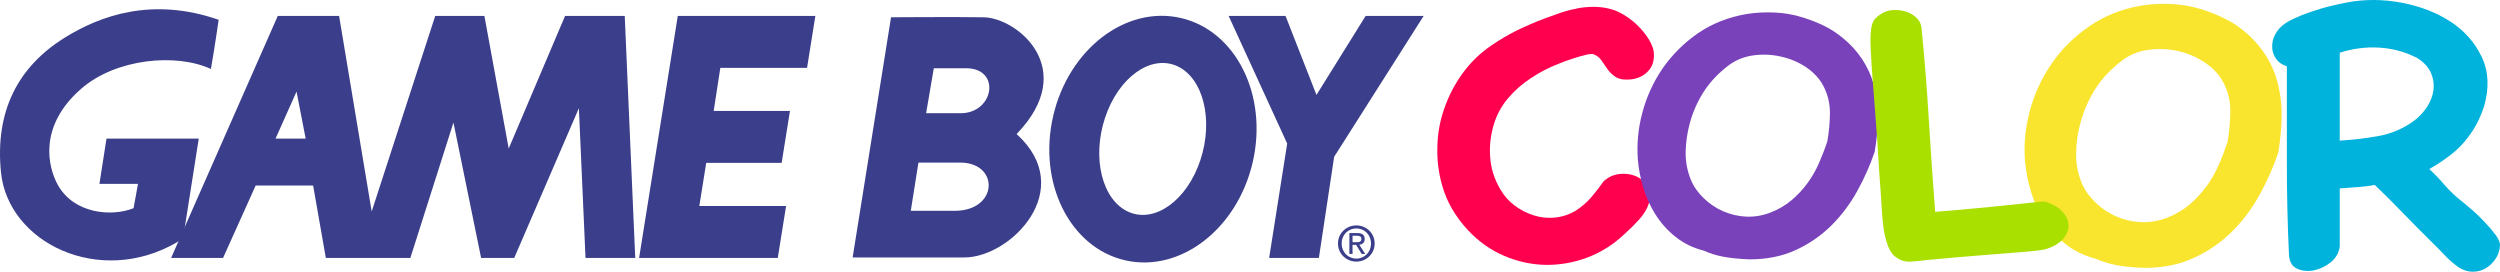
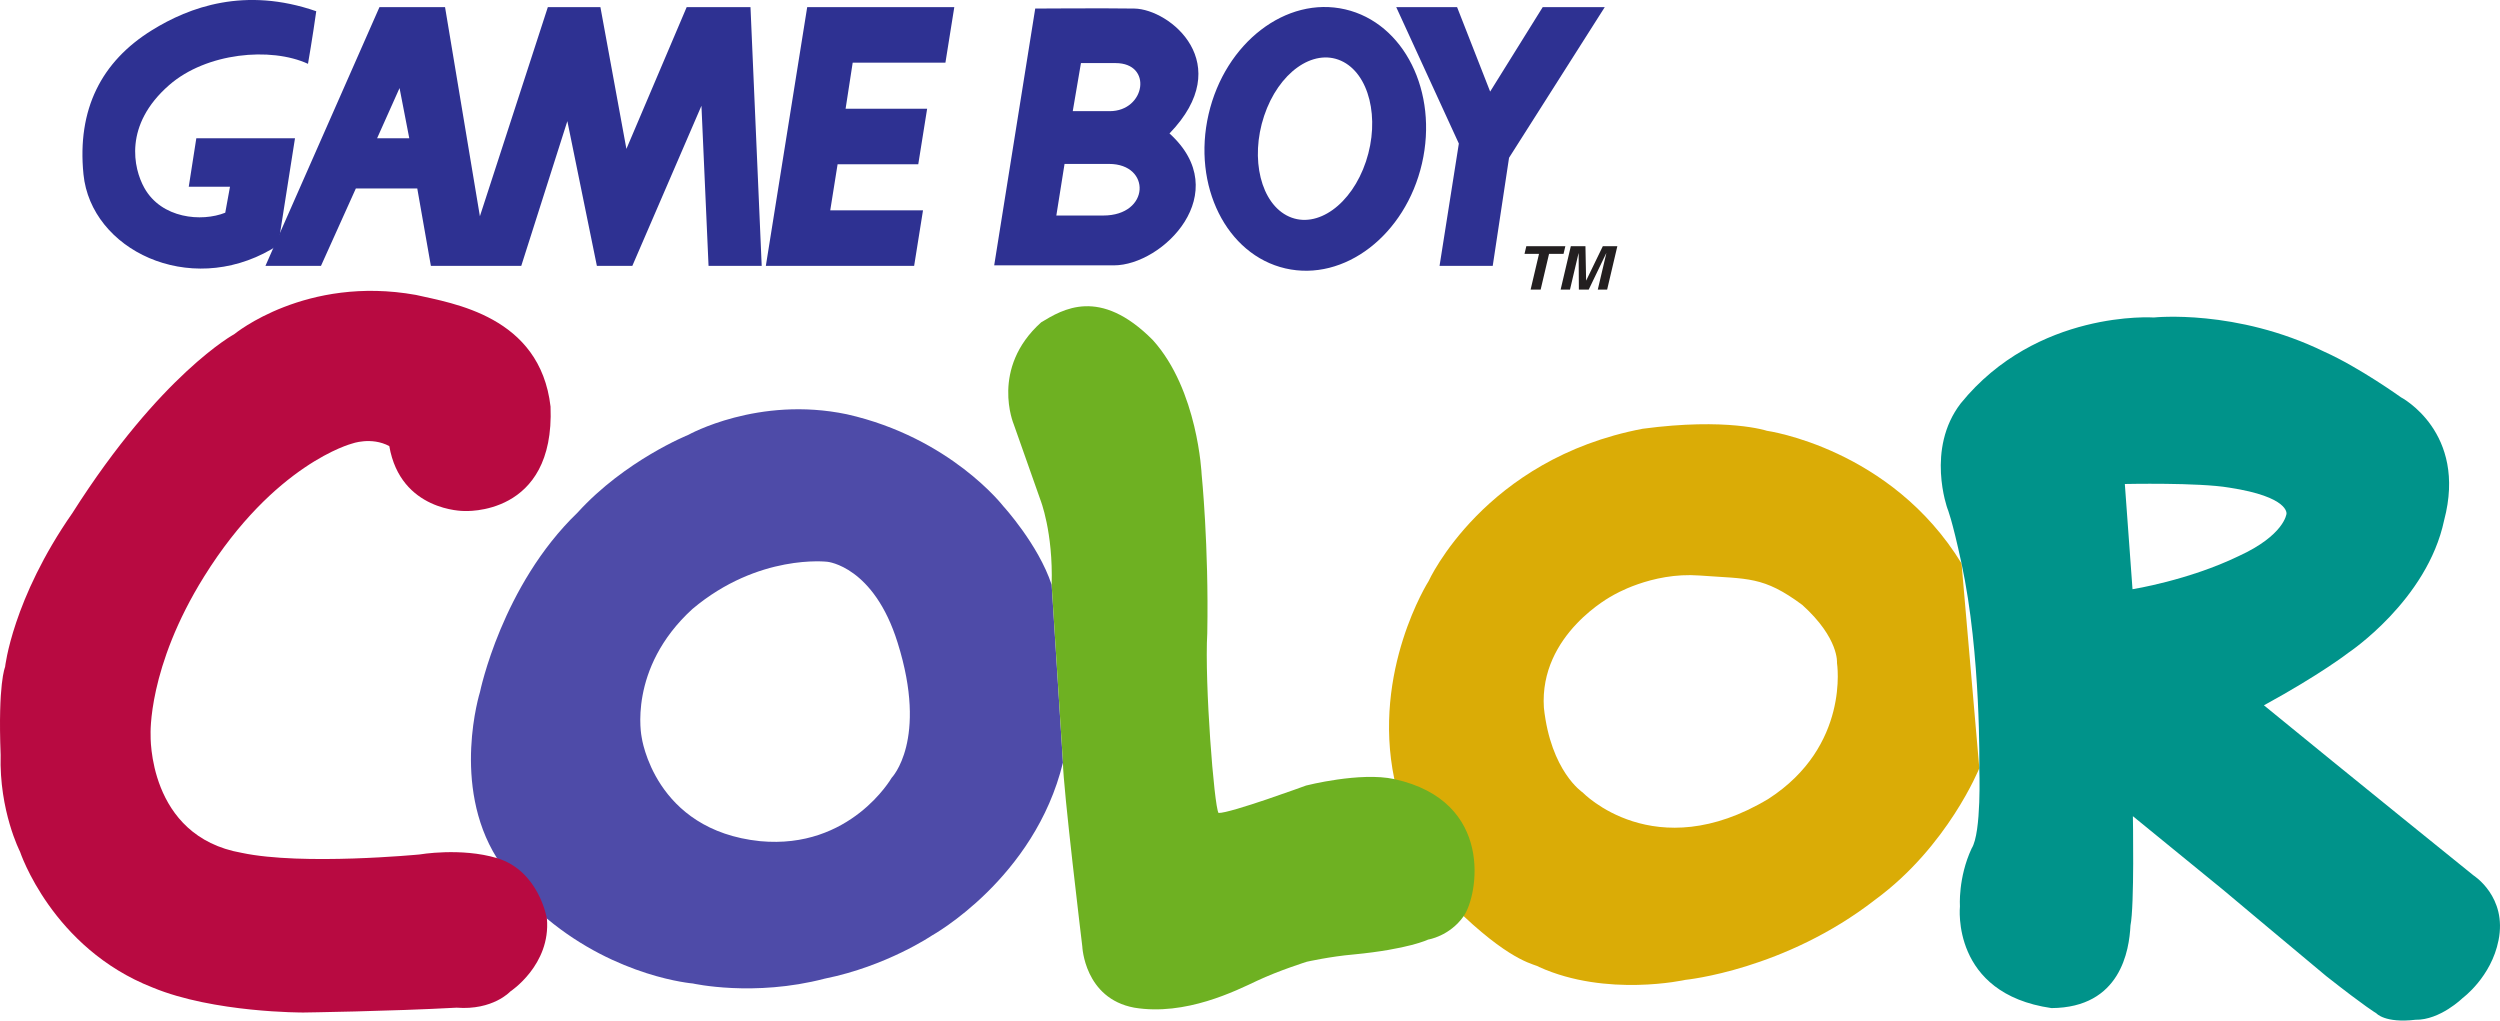
- <svg xmlns="http://www.w3.org/2000/svg" viewBox="0 0 324.071 35.224">
-   <path d="M207.881 23.493c.6-.539 1.281-.857 2.051-.936a4.246 4.246 0 0 1 2.109.27c.627.279 1.134.694 1.481 1.3.359.579.445 1.27.263 2.079-.229.81-.667 1.553-1.302 2.244a23.54 23.54 0 0 1-1.914 1.898c-1.455 1.378-3.072 2.388-4.854 3.052a14.792 14.792 0 0 1-5.393.936 14.305 14.305 0 0 1-5.331-1.167c-1.737-.74-3.306-1.847-4.69-3.318a15.665 15.665 0 0 1-2.082-2.786 13.173 13.173 0 0 1-1.287-3.071 16.04 16.04 0 0 1-.607-4.948c.027-1.704.327-3.371.895-4.986a17.437 17.437 0 0 1 2.381-4.565 14.93 14.93 0 0 1 3.789-3.648 28.09 28.09 0 0 1 3.286-1.928 45.332 45.332 0 0 1 3.513-1.511c.711-.258 1.435-.52 2.185-.78.752-.249 1.52-.433 2.305-.587a11.99 11.99 0 0 1 2.358-.144 8.106 8.106 0 0 1 2.308.452c.522.205 1.05.492 1.571.839.52.357 1.012.752 1.454 1.202.46.461.847.934 1.187 1.437a6.2 6.2 0 0 1 .73 1.471c.106.435.142.887.082 1.333a2.788 2.788 0 0 1-.441 1.238c-.248.368-.584.674-1 .936a3.621 3.621 0 0 1-1.398.473c-.865.106-1.519.017-1.989-.241a3.655 3.655 0 0 1-1.128-1.021l-.816-1.175c-.254-.397-.627-.666-1.107-.839-.31 0-.539.01-.686.05-1.279.3-2.561.723-3.84 1.243a18.302 18.302 0 0 0-3.592 1.887 13.494 13.494 0 0 0-2.899 2.57 9.385 9.385 0 0 0-1.802 3.284 11.544 11.544 0 0 0-.499 4.383c.106 1.482.56 2.868 1.348 4.175a6.68 6.68 0 0 0 1.79 2.022 8.066 8.066 0 0 0 2.482 1.292 6.746 6.746 0 0 0 2.746.298 6.496 6.496 0 0 0 2.688-.875 9.102 9.102 0 0 0 2.028-1.74 28.472 28.472 0 0 0 1.627-2.098z" fill="#ff004f" />
-   <path d="M243.016 19.657a30.85 30.85 0 0 1-2.264 5.106 19.752 19.752 0 0 1-3.352 4.466 16.098 16.098 0 0 1-4.613 3.179c-1.75.809-3.754 1.213-6.007 1.213-1.452-.059-2.597-.184-3.456-.357a10.87 10.87 0 0 1-2.463-.771c-1.436-.372-2.648-.972-3.67-1.798a11.415 11.415 0 0 1-2.58-2.872 13.998 13.998 0 0 1-1.59-3.477c-.365-1.228-.607-2.415-.701-3.57a18.061 18.061 0 0 1 .577-6.173 18.63 18.63 0 0 1 2.645-5.768 18.192 18.192 0 0 1 4.574-4.535c1.852-1.262 3.949-2.078 6.297-2.482 1.227-.191 2.448-.258 3.697-.191 1.254.057 2.467.277 3.639.653.974.307 1.871.664 2.711 1.069.834.404 1.624.928 2.393 1.549a12.385 12.385 0 0 1 2.555 2.803 11.995 11.995 0 0 1 1.502 3.312c.385 1.461.547 2.908.519 4.343a29.924 29.924 0 0 1-.413 4.301zm-13.48 7.881a9.577 9.577 0 0 0 2.743-1.619 12.994 12.994 0 0 0 2.051-2.217 13.617 13.617 0 0 0 1.472-2.589c.404-.922.763-1.839 1.07-2.782a21.69 21.69 0 0 0 .34-3.637 7.47 7.47 0 0 0-.851-3.554c-.491-.936-1.223-1.723-2.213-2.41a9.452 9.452 0 0 0-3.258-1.386 9.783 9.783 0 0 0-3.561-.171c-1.193.156-2.264.575-3.195 1.259-1.331.996-2.389 2.11-3.207 3.342a14.733 14.733 0 0 0-1.85 4.085 15.387 15.387 0 0 0-.568 3.735c-.027 1.308.191 2.551.686 3.735.365.873.932 1.676 1.682 2.386a8.486 8.486 0 0 0 2.522 1.684c.94.404 1.94.638 2.997.686a7.773 7.773 0 0 0 3.14-.547z" fill="#7942ba" />
-   <path d="M295.326 19.795a32.336 32.336 0 0 1-2.426 5.466 20.924 20.924 0 0 1-3.583 4.776 17.25 17.25 0 0 1-4.931 3.392c-1.858.865-4.006 1.298-6.422 1.298-1.551-.059-2.782-.194-3.697-.365a14.811 14.811 0 0 1-2.635-.829c-1.523-.404-2.836-1.042-3.923-1.936a12.345 12.345 0 0 1-2.753-3.06 14.355 14.355 0 0 1-1.694-3.729 18.835 18.835 0 0 1-.751-3.821c-.192-2.156.011-4.362.607-6.588a19.656 19.656 0 0 1 2.839-6.161c1.29-1.887 2.929-3.492 4.903-4.851 1.962-1.348 4.197-2.232 6.719-2.665 1.298-.196 2.609-.273 3.949-.196 1.338.061 2.637.302 3.898.695 1.033.326 2.003.711 2.888 1.156a11.93 11.93 0 0 1 2.563 1.638 13.045 13.045 0 0 1 2.712 2.995 12.206 12.206 0 0 1 1.617 3.549c.408 1.561.588 3.113.551 4.641a30.389 30.389 0 0 1-.431 4.595zm-14.412 8.431c1.115-.44 2.087-1.008 2.926-1.721a14.699 14.699 0 0 0 2.205-2.379 14.912 14.912 0 0 0 1.576-2.772c.434-.974.803-1.975 1.137-2.976.22-1.26.34-2.561.354-3.88a7.857 7.857 0 0 0-.901-3.804c-.521-1-1.31-1.858-2.371-2.569a10.153 10.153 0 0 0-3.463-1.5 10.853 10.853 0 0 0-3.825-.174 7.151 7.151 0 0 0-3.419 1.357c-1.4 1.061-2.551 2.242-3.416 3.56a15.584 15.584 0 0 0-1.977 4.372 15.338 15.338 0 0 0-.616 4 9.595 9.595 0 0 0 .728 3.983c.404.943 1.01 1.792 1.809 2.551a8.926 8.926 0 0 0 5.89 2.522 8.335 8.335 0 0 0 3.363-.57z" fill="#f9e52d" />
-   <path d="M303.297 31.951a3.106 3.106 0 0 1-1.183 2.06 5.112 5.112 0 0 1-2.196 1.04c-.789.144-1.503.066-2.156-.22-.654-.31-1.002-.915-1.047-1.832a251.696 251.696 0 0 1-.273-12.024V8.592c-.597-.192-1.058-.499-1.348-.905a2.66 2.66 0 0 1-.539-1.329 3.318 3.318 0 0 1 .191-1.503c.203-.499.475-.932.861-1.308.4-.404.961-.767 1.663-1.1a20.874 20.874 0 0 1 2.337-.932c.84-.281 1.68-.539 2.507-.73a33.508 33.508 0 0 1 2.077-.461c2.36-.446 4.729-.425 7.129.025 2.393.453 4.492 1.273 6.313 2.438 1.818 1.185 3.176 2.713 4.073 4.6.895 1.892.995 4.037.278 6.463a15.066 15.066 0 0 1-.836 2.014c-.34.662-.732 1.291-1.174 1.866a11.364 11.364 0 0 1-2.254 2.31 22.44 22.44 0 0 1-2.81 1.869c.71.674 1.396 1.378 2.022 2.117a15.122 15.122 0 0 0 2.136 2.023c.299.233.74.6 1.32 1.1a21.856 21.856 0 0 1 1.686 1.626c.537.568 1.02 1.126 1.436 1.685.404.549.596 1.01.556 1.386a3.304 3.304 0 0 1-.589 1.733c-.356.53-.787.922-1.289 1.213-.5.289-1.057.433-1.652.433-.6 0-1.197-.192-1.805-.557A11.9 11.9 0 0 1 316.825 33a50.483 50.483 0 0 0-1.742-1.76 206.875 206.875 0 0 1-3.616-3.652 111.703 111.703 0 0 0-3.633-3.618c-.742.146-1.503.239-2.27.289-.763.045-1.523.106-2.266.172v7.52zm10.054-24.419c-1.501-.799-3.15-1.248-4.921-1.358a13.96 13.96 0 0 0-5.133.658v11.396a41.989 41.989 0 0 0 4.959-.584 11.08 11.08 0 0 0 4.516-1.877 7.064 7.064 0 0 0 1.84-1.908c.461-.713.74-1.456.839-2.215a4.21 4.21 0 0 0-.34-2.213c-.32-.723-.904-1.36-1.76-1.899z" fill="#00b3dd" />
-   <path d="M265.284 26.19c.897.308 1.581.713 2.069 1.253.502.539.752 1.1.791 1.685.02.596-.173 1.166-.605 1.726-.426.554-1.108 1.008-2.063 1.348-.365.145-.875.228-1.549.306-.674.066-1.608.155-2.795.241-1.191.095-2.705.22-4.543.364-1.83.135-4.08.347-6.76.588-.662.085-1.357.154-2.066.21-.717.057-1.348-.114-1.9-.509-.479-.298-.847-.782-1.107-1.463a10.172 10.172 0 0 1-.559-2.138 25.465 25.465 0 0 1-.238-2.274 84.566 84.566 0 0 0-.117-1.885c-.078-1.004-.163-2.16-.25-3.466-.084-1.302-.176-2.65-.249-4.009-.099-1.356-.192-2.686-.298-3.992-.098-1.302-.193-2.467-.271-3.47a158.03 158.03 0 0 1-.281-4.305c-.047-1.095-.036-1.953.051-2.581.078-.632.249-1.103.53-1.402.278-.308.674-.587 1.185-.841.421-.2.914-.294 1.463-.275.551 0 1.048.095 1.539.268.482.184.896.454 1.255.818.335.357.528.772.564 1.234.408 4.024.716 8.01.955 11.969.233 3.965.513 7.913.818 11.871 2.348-.192 4.701-.388 7.03-.625 2.319-.233 4.677-.473 7.056-.732l.345.086z" fill="#aae000" />
-   <g fill="#3b3e8a">
-     <path d="M175.818 31.397c.348 0 .657-.024.657-.441 0-.335-.303-.397-.59-.397h-.557v.838h.49m-.49 1.52h-.41v-2.703h1.031c.637 0 .953.235.953.768 0 .483-.302.695-.7.746l.771 1.189h-.46l-.714-1.172h-.471v1.172m.496.603c1.061 0 1.898-.833 1.898-1.961 0-1.11-.838-1.948-1.898-1.948-1.074 0-1.911.838-1.911 1.948 0 1.128.837 1.961 1.911 1.961m-2.382-1.961c0-1.345 1.092-2.339 2.383-2.339 1.277 0 2.369.994 2.369 2.339 0 1.357-1.092 2.352-2.369 2.352-1.292 0-2.383-.994-2.383-2.352M39.622 17.963l-1.181-6.09-2.721 6.09h3.902m42.722 15.469h-6.445l-.859-19.409-8.38 19.409h-4.296L58.78 15.886l-5.585 17.546H42.237l-1.647-9.381h-7.449l-4.225 9.381h-6.733L36.007 2.063h7.949l4.226 25.352 8.235-25.352h6.375l3.151 17.188L73.25 2.063h7.734l1.36 31.369M100.822 33.432l1.077-6.732H90.652l.893-5.585h9.779l1.077-6.734h-9.886l.86-5.586h11.242l1.077-6.732H87.86l-5.014 31.369h17.976M184.547 2.063h-7.521l-6.374 10.241-4.011-10.241h-7.376l7.591 16.543-2.338 14.826h6.446l1.98-13.107 11.603-18.262" />
-     <path d="M146.276 27.459c3.409 1.526 7.584-1.467 9.32-6.684 1.739-5.218.387-10.686-3.023-12.213-3.408-1.525-7.582 1.469-9.322 6.687-1.739 5.219-.386 10.684 3.025 12.21m-9.756-12.412c2-8.669 9.412-14.364 16.558-12.712 7.143 1.65 11.311 10.019 9.31 18.689-2.002 8.673-9.414 14.365-16.559 12.715-7.143-1.651-11.312-10.018-9.309-18.692M8.433 4.857C2.292 8.657-.662 14.455.125 22.33c.914 9.14 12.748 14.898 22.775 9.099.876-.509.534-.429.859-.719l2.006-12.747h-11.96l-.916 5.871h4.998l-.572 3.153c-2.865 1.147-7.735.717-9.814-3.009-1.314-2.357-2.534-7.623 3.01-12.462 4.511-3.939 12.318-4.654 16.83-2.575 0 0 .573-3.297 1.002-6.377-8.666-3.007-15.398-.501-19.91 2.293" />
-     <path d="M115.504 2.24l-4.977 31.131h14.5c5.971 0 14.701-8.802 6.753-15.994 8.173-8.457.071-15.068-4.265-15.137-3.482-.059-12.084 0-12.084 0h.073m3.553 18.834h5.401c5.118 0 4.978 6.254-.71 6.254h-5.686l.995-6.254m1.99-12.226h4.194c4.548 0 3.624 5.829-.712 5.829h-4.478l.996-5.829" />
+ <svg xmlns="http://www.w3.org/2000/svg" version="1.1" width="577.287" height="235.663" id="svg2" xml:space="preserve">
+   <defs id="defs6" />
+   <g transform="matrix(1.25,0,0,-1.25,0,235.6625)" id="g10">
+     <g transform="scale(0.1,0.1)" id="g12">
+       <path d="m 1647.08,448.309 c 0,0 -75.98,-132.571 -242.8,-116.911 -195.86,20.082 -218.94,192.114 -218.94,192.114 0,0 -26.8,126.597 93.83,236.828 122.14,102.781 249.49,87.148 249.49,87.148 0,0 85.64,-8.199 129.61,-149.699 56.58,-180.238 -11.19,-249.48 -11.19,-249.48 z m 295.66,356.722 c -24.57,74.457 -89.38,145.215 -89.38,145.215 0,0 -97.53,126.624 -288.94,169.784 -163.85,34.28 -292.7,-37.97 -292.7,-37.97 0,0 -116.89,-46.91 -204.8,-143.728 C 926.918,803.551 886.684,606.93 886.684,606.93 c 0,0 -53.594,-171.289 31.289,-306.84 L 1010.32,188.391 C 1140.65,79.641 1279.93,68.488 1279.93,68.488 c 0,0 112.46,-25.328 243.53,8.922 114.67,23.09 198.11,79.711 198.11,79.711 0,0 189.9,104.981 242.03,319.469 l -20.86,328.441" id="path14" style="fill:#4e4ba8;fill-opacity:1;fill-rule:nonzero;stroke:none" />
+       <path d="M 3266.88,409.559 C 3056.12,282.961 2923.56,421.5 2923.56,421.5 c 0,0 -58.83,38.711 -71.5,156.379 -8.93,136.293 126.6,207.031 126.6,207.031 0,0 71.52,43.949 160.88,37.25 89.39,-6.699 117.65,-0.738 189.9,-54.371 68.49,-61.82 64.06,-107.23 64.06,-107.23 0,0 24.55,-153.438 -126.62,-251 z m 356.7,434.929 c -130.27,212.982 -359.65,245.012 -359.65,245.012 0,0 -73.01,24.59 -229.39,3.75 -293.42,-55.86 -395.47,-281.52 -395.47,-281.52 0,0 -105.02,-165.332 -63.3,-365.66 l 128.1,-253.211 C 2798.44,104.25 2837.15,104.25 2843.13,99 c 125.12,-56.59 270.33,-23.809 270.33,-23.809 0,0 183.21,17.867 350.78,148.2 134.05,98.3 192.17,242.769 192.17,242.769 l -32.83,378.328" id="path16" style="fill:#daac06;fill-opacity:1;fill-rule:nonzero;stroke:none" />
+       <path d="m 3939.42,796.832 -14.18,194.371 c 0,0 136.27,2.988 192.89,-6.699 111.74,-17.129 105.72,-48.418 105.72,-48.418 0,0 -3.69,-39.453 -88.59,-78.207 -92.36,-44.66 -195.84,-61.047 -195.84,-61.047 z M 3656.41,466.148 c 0,0 4.43,-119.128 -14.18,-148.187 -25.33,-54.352 -21.6,-107.242 -21.6,-107.242 0,0 -17.13,-160.86 169.08,-187.68 128.09,0.762 143.73,107.27 145.94,152.68 7.46,35.742 4.47,201.832 4.47,201.832 L 4106.2,242 c 0,0 120.68,-101.281 191.4,-160.129 73.81,-58.07 92.33,-68.5 92.33,-68.5 0,0 15.7,-18.609 72.22,-11.91 45.51,-0.781 87.19,40.211 87.19,40.211 0,0 52.85,38.707 66.21,106.488 16.41,80.43 -46.09,119.899 -46.09,119.899 0,0 -230.86,186.191 -387.27,314.3 104.96,57.321 155.63,96.813 155.63,96.813 0,0 146.01,96.797 177.26,245 43.25,163.108 -79.68,227.148 -79.68,227.148 0,0 -76.72,55.12 -141.55,84.18 -163.08,79.67 -314.98,63.3 -314.98,63.3 0,0 -215.99,14.88 -356.76,-158.65 -64.76,-84.14 -24.55,-194.377 -24.55,-194.377 0,0 8.03,-17.675 26.02,-101.285 36.25,-168.168 32.83,-378.34 32.83,-378.34" id="path18" style="fill:#00938a;fill-opacity:1;fill-rule:nonzero;stroke:none" />
+       <path d="m 2575.77,446.051 c -62.76,13.789 -163.11,-11.903 -163.11,-11.903 0,0 -139.98,-51.378 -161.62,-50.636 -8.16,11.886 -26.04,240.547 -20.82,332.148 2.99,161.602 -10.43,293.43 -10.43,293.43 0,0 -6.7,155.65 -90.14,247.99 -98.3,99.04 -166.81,56.6 -206.27,32.78 -94.61,-84.91 -50.66,-188.4 -50.66,-188.4 l 49.16,-139.3 c 0,0 23.85,-59.57 20.86,-157.129 L 1963.6,476.59 c 0,-43.942 35.74,-339.59 35.74,-339.59 0,0 3.71,-96.09 96.08,-113.199 94.57,-15.621 187.65,31.27 227.14,49.859 39.46,18.641 91.62,35.02 91.62,35.02 0,0 43.17,9.672 86.35,13.422 101.31,9.687 137.8,27.539 137.8,27.539 0,0 39.23,5.898 65.54,43.218 26.31,37.313 58.19,212.25 -128.1,253.192" id="path20" style="fill:#6eb122;fill-opacity:1;fill-rule:nonzero;stroke:none" />
+       <path d="m 917.973,300.129 c -66.524,19.883 -142.969,6.703 -142.969,6.703 0,0 -215.996,-20.844 -328.438,2.969 C 272.289,340.332 278.227,528 278.227,528 c 0,0 -5.938,124.379 99.082,292.68 129.57,207.79 272.558,245.03 272.558,245.03 0,0 35.762,13.38 69.278,-4.47 20.839,-120.642 137.753,-119.9 137.753,-119.9 0,0 168.342,-11.192 160.122,192.85 -19.36,167.6 -180.981,190.69 -248.754,206.31 -203.301,36.5 -335.118,-72.23 -335.118,-72.23 0,0 -136.289,-73.75 -299.375,-330.661 C 22.777,778.238 9.398,653.121 9.398,653.121 9.398,653.121 -4,623.309 1.195,490.738 -1.754,387.238 36.957,312.039 36.957,312.039 c 0,0 58.848,-178.039 245.02,-251.008 113.183,-46.922 278.535,-46.172 278.535,-46.172 0,0 160.117,2.223 282.988,8.941 67.031,-5.211 99.062,29.789 99.062,29.789 0,0 75.198,49.14 67.758,134.801 0,0 -14.574,88.461 -92.347,111.738" id="path22" style="fill:#b80a41;fill-opacity:1;fill-rule:nonzero;stroke:none" />
+       <path d="m 756.059,1629.89 -17.969,92.74 -41.465,-92.74 59.434,0 z m 651.051,-235.74 -98.2,0 -13.12,295.76 -127.68,-295.76 -65.49,0 -54.55,267.39 -85.136,-267.39 -166.973,0 -25.117,142.95 -113.496,0 -64.395,-142.95 -102.598,0 210.645,478.01 121.133,0 64.394,-386.35 125.513,386.35 97.11,0 48.02,-261.93 111.35,261.93 117.87,0 20.72,-478.01" id="path24" style="fill:#2e3192;fill-opacity:1;fill-rule:nonzero;stroke:none" />
+       <path d="m 1688.7,1394.15 16.38,102.58 -171.36,0 13.59,85.14 149.02,0 16.39,102.58 -150.63,0 13.11,85.13 171.31,0 16.39,102.58 -271.74,0 -76.41,-478.01 273.95,0" id="path26" style="fill:#2e3192;fill-opacity:1;fill-rule:nonzero;stroke:none" />
+       <path d="m 2964.52,1872.16 -114.61,0 -97.13,-156.05 -61.1,156.05 -112.42,0 115.69,-252.09 -35.65,-225.92 98.24,0 30.16,199.71 176.82,278.3" id="path28" style="fill:#2e3192;fill-opacity:1;fill-rule:nonzero;stroke:none" />
+       <path d="m 2381.29,1485.17 c 51.96,-23.24 115.59,22.36 142.09,101.85 26.47,79.52 5.86,162.84 -46.09,186.08 -51.97,23.26 -115.55,-22.35 -142.07,-101.88 -26.5,-79.53 -5.86,-162.79 46.07,-186.05 z m -148.65,189.1 c 30.51,132.17 143.46,218.91 252.29,193.75 108.86,-25.16 172.38,-152.66 141.89,-284.82 -30.49,-132.15 -143.46,-218.89 -252.28,-193.74 -108.87,25.16 -172.39,152.68 -141.9,284.81" id="path30" style="fill:#2e3192;fill-opacity:1;fill-rule:nonzero;stroke:none" />
+       <path d="M 280.824,1829.58 C 187.23,1771.67 142.211,1683.37 154.203,1563.31 168.129,1424.05 348.48,1336.3 501.273,1424.7 c 13.36,7.73 8.145,6.5 13.106,10.92 l 30.566,194.27 -182.285,0 -13.965,-89.49 76.172,0 -8.75,-48.04 c -43.633,-17.45 -117.851,-10.9 -149.492,45.85 -20.039,35.94 -38.613,116.16 45.859,189.91 68.711,60.02 187.696,70.92 256.465,39.27 0,0 8.731,50.2 15.254,97.15 -132.051,45.82 -234.648,7.62 -303.379,-34.96" id="path32" style="fill:#2e3192;fill-opacity:1;fill-rule:nonzero;stroke:none" />
+       <path d="m 1912.39,1869.5 -75.8,-474.41 c 0,0 157.05,0 220.93,0 90.98,0 224.03,134.1 102.91,243.69 124.54,128.89 1.06,229.61 -65,230.72 -53.06,0.88 -184.1,0 -184.1,0 l 1.06,0 z m 54.16,-287.03 c 0,0 20.58,0 82.3,0 78.01,0 75.84,-95.31 -10.82,-95.31 -54.12,0 -86.64,0 -86.64,0 l 15.16,95.31 z m 30.31,186.29 c 0,0 2.17,0 63.93,0 69.31,0 55.25,-88.81 -10.8,-88.81 -54.18,0 -68.27,0 -68.27,0 l 15.14,88.81" id="path34" style="fill:#2e3192;fill-opacity:1;fill-rule:nonzero;stroke:none" />
+       <path d="m 2846.06,1350.3 -18.54,0 15.53,66.04 -26.78,0 3.34,14.2 72.09,0 -3.34,-14.2 -26.77,0 -15.53,-66.04" id="path36" style="fill:#231f20;fill-opacity:1;fill-rule:nonzero;stroke:none" />
+       <path d="m 2968.89,1350.3 -17.28,0 15.76,67.06 -0.24,0 -32.28,-67.06 -18.17,0 -0.43,67.06 -0.23,0 -15.76,-67.06 -17.29,0 18.85,80.24 27.01,0 1.21,-63.26 0.26,0 30.64,63.26 26.82,0 -18.87,-80.24" id="path38" style="fill:#231f20;fill-opacity:1;fill-rule:nonzero;stroke:none" />
+     </g>
  </g>
</svg>
